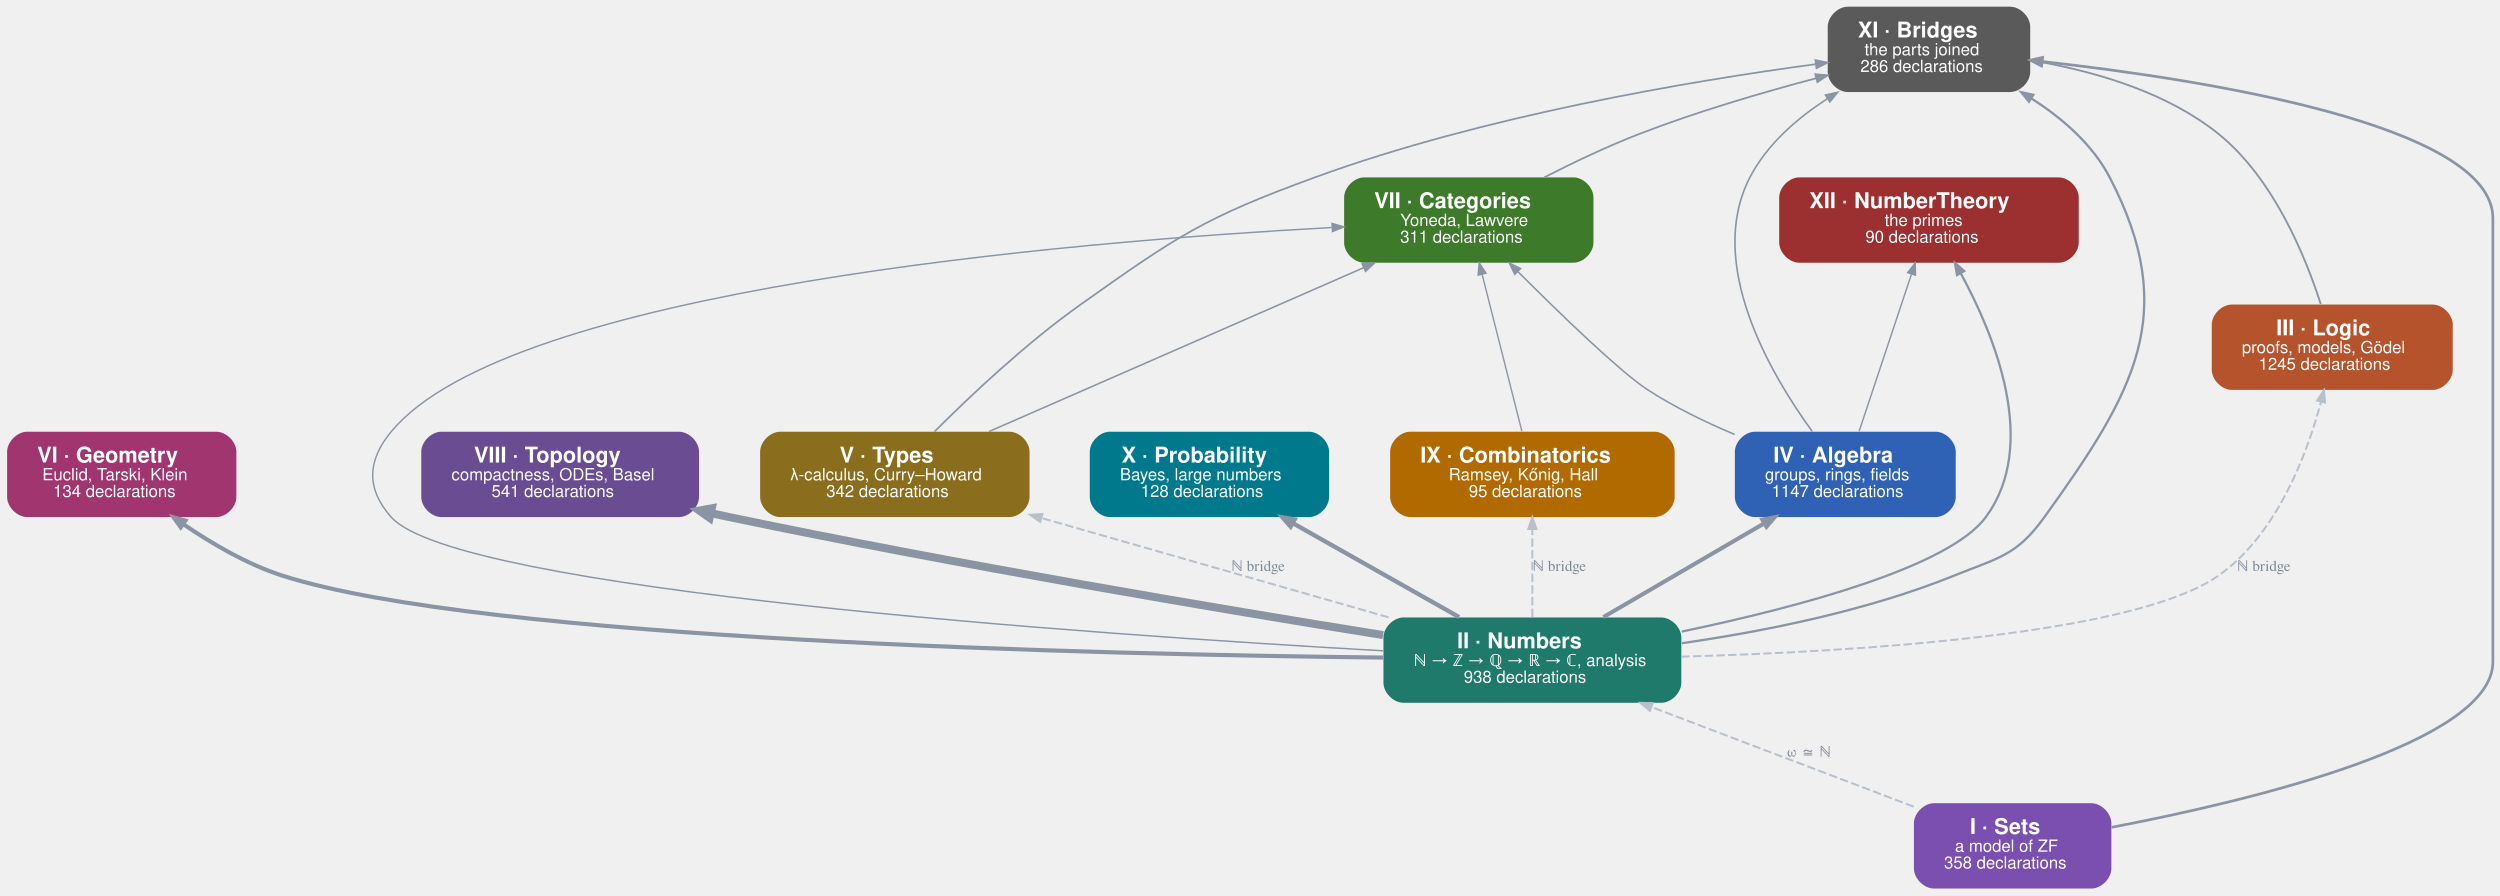
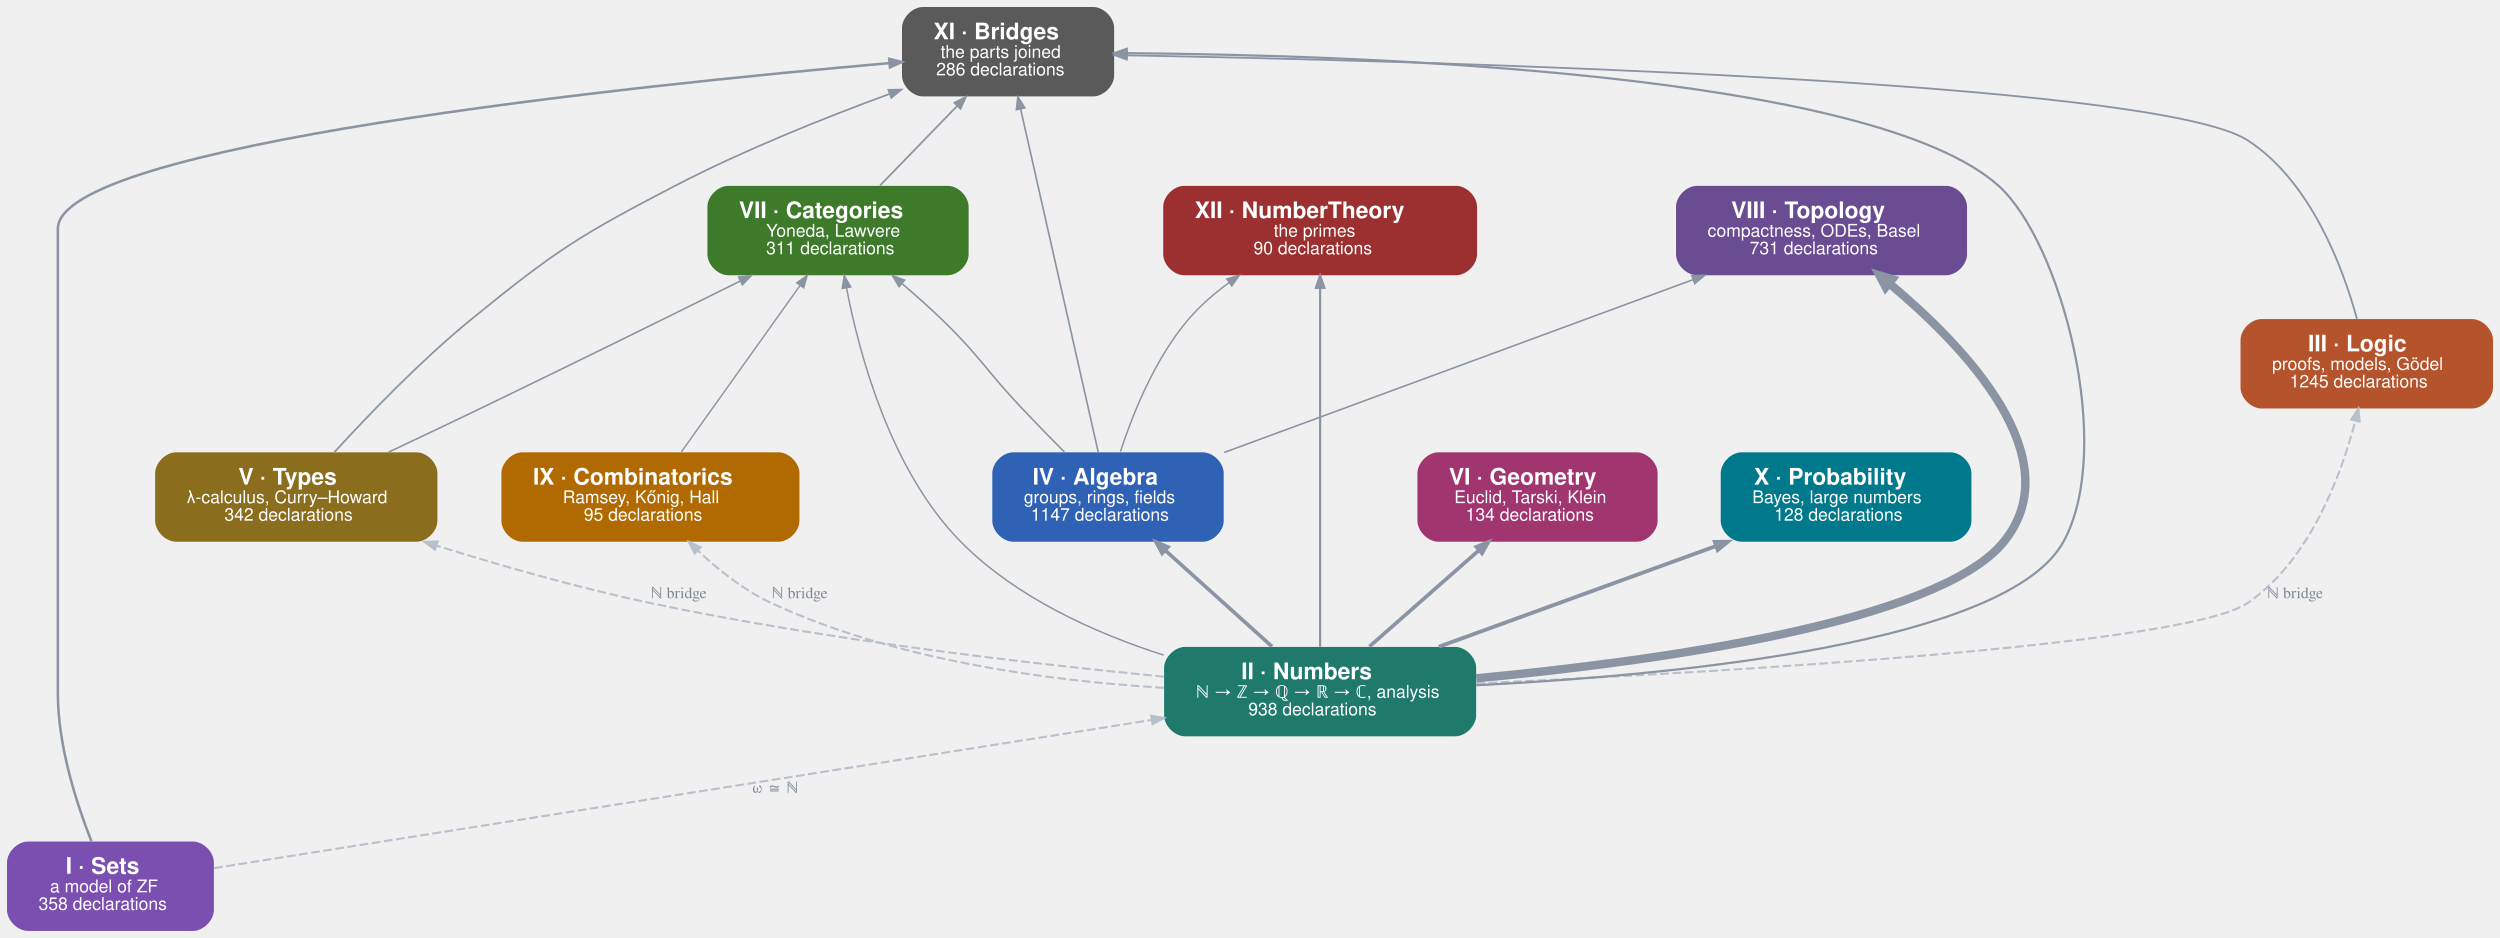
- <svg xmlns="http://www.w3.org/2000/svg" xmlns:xlink="http://www.w3.org/1999/xlink" width="1494pt" height="535pt" viewBox="0.00 0.00 1493.50 535.00">
+ <svg xmlns="http://www.w3.org/2000/svg" xmlns:xlink="http://www.w3.org/1999/xlink" width="1426pt" height="535pt" viewBox="0.00 0.00 1426.00 535.00">
  <g id="graph0" class="graph" transform="scale(1 1) rotate(0) translate(4 531)">
    <g id="node1" class="node">
-       <path fill="#7b4fb0" stroke="black" stroke-width="0" d="M1245.5,-51C1245.5,-51 1151.5,-51 1151.5,-51 1145.5,-51 1139.5,-45 1139.5,-39 1139.5,-39 1139.5,-12 1139.5,-12 1139.5,-6 1145.5,0 1151.5,0 1151.5,0 1245.5,0 1245.5,0 1251.5,0 1257.5,-6 1257.5,-12 1257.5,-12 1257.5,-39 1257.5,-39 1257.5,-45 1251.5,-51 1245.5,-51" />
-       <text text-anchor="start" x="1173" y="-32.6" font-family="Helvetica,sans-Serif" font-weight="bold" font-size="13.00" fill="white">I · Sets</text>
-       <text text-anchor="start" x="1164" y="-22" font-family="Helvetica,sans-Serif" font-size="10.00" fill="white">a model of ZF</text>
-       <text text-anchor="start" x="1157.5" y="-12" font-family="Helvetica,sans-Serif" font-size="10.00" fill="white">358 declarations</text>
+       <path fill="#7b4fb0" stroke="black" stroke-width="0" d="M106,-51C106,-51 12,-51 12,-51 6,-51 0,-45 0,-39 0,-39 0,-12 0,-12 0,-6 6,0 12,0 12,0 106,0 106,0 112,0 118,-6 118,-12 118,-12 118,-39 118,-39 118,-45 112,-51 106,-51" />
+       <text text-anchor="start" x="33.5" y="-32.6" font-family="Helvetica,sans-Serif" font-weight="bold" font-size="13.00" fill="white">I · Sets</text>
+       <text text-anchor="start" x="24.5" y="-22" font-family="Helvetica,sans-Serif" font-size="10.00" fill="white">a model of ZF</text>
+       <text text-anchor="start" x="18" y="-12" font-family="Helvetica,sans-Serif" font-size="10.00" fill="white">358 declarations</text>
    </g>
    <g id="node2" class="node">
-       <path fill="#1f7a6c" stroke="black" stroke-width="0" d="M988.5,-162C988.5,-162 834.5,-162 834.5,-162 828.5,-162 822.5,-156 822.5,-150 822.5,-150 822.5,-123 822.5,-123 822.5,-117 828.5,-111 834.5,-111 834.5,-111 988.5,-111 988.5,-111 994.5,-111 1000.5,-117 1000.5,-123 1000.5,-123 1000.5,-150 1000.5,-150 1000.5,-156 994.5,-162 988.5,-162" />
-       <text text-anchor="start" x="866.5" y="-143.6" font-family="Helvetica,sans-Serif" font-weight="bold" font-size="13.00" fill="white">II · Numbers</text>
-       <text text-anchor="start" x="840.5" y="-133" font-family="Helvetica,sans-Serif" font-size="10.00" fill="white">ℕ → ℤ → ℚ → ℝ → ℂ, analysis</text>
-       <text text-anchor="start" x="870.5" y="-123" font-family="Helvetica,sans-Serif" font-size="10.00" fill="white">938 declarations</text>
-     </g>
-     <g id="edge17" class="edge">
-       <path fill="none" stroke="#b8c0cc" stroke-width="1.2" stroke-dasharray="5,2" d="M1139.38,-48.95C1093.93,-66.21 1030.97,-90.13 982.74,-108.44" />
-       <polygon fill="#b8c0cc" stroke="#b8c0cc" stroke-width="1.2" points="981.71,-106.21 976.04,-110.99 983.45,-110.79 981.71,-106.21" />
-       <text text-anchor="start" x="1063.5" y="-78.8" font-family="Times,serif" font-size="9.00" fill="#7d8796">ω ≅ ℕ</text>
+       <path fill="#1f7a6c" stroke="black" stroke-width="0" d="M826,-162C826,-162 672,-162 672,-162 666,-162 660,-156 660,-150 660,-150 660,-123 660,-123 660,-117 666,-111 672,-111 672,-111 826,-111 826,-111 832,-111 838,-117 838,-123 838,-123 838,-150 838,-150 838,-156 832,-162 826,-162" />
+       <text text-anchor="start" x="704" y="-143.6" font-family="Helvetica,sans-Serif" font-weight="bold" font-size="13.00" fill="white">II · Numbers</text>
+       <text text-anchor="start" x="678" y="-133" font-family="Helvetica,sans-Serif" font-size="10.00" fill="white">ℕ → ℤ → ℚ → ℝ → ℂ, analysis</text>
+       <text text-anchor="start" x="708" y="-123" font-family="Helvetica,sans-Serif" font-size="10.00" fill="white">938 declarations</text>
+     </g>
+     <g id="edge18" class="edge">
+       <path fill="none" stroke="#b8c0cc" stroke-width="1.2" stroke-dasharray="5,2" d="M118.13,-35.84C237.37,-54.68 507.65,-97.37 652.71,-120.29" />
+       <polygon fill="#b8c0cc" stroke="#b8c0cc" stroke-width="1.2" points="652.65,-122.76 659.95,-121.43 653.41,-117.92 652.65,-122.76" />
+       <text text-anchor="start" x="425" y="-78.8" font-family="Times,serif" font-size="9.00" fill="#7d8796">ω ≅ ℕ</text>
    </g>
    <g id="node11" class="node">
-       <path fill="#5a5a5a" stroke="black" stroke-width="0" d="M1197,-527C1197,-527 1100,-527 1100,-527 1094,-527 1088,-521 1088,-515 1088,-515 1088,-488 1088,-488 1088,-482 1094,-476 1100,-476 1100,-476 1197,-476 1197,-476 1203,-476 1209,-482 1209,-488 1209,-488 1209,-515 1209,-515 1209,-521 1203,-527 1197,-527" />
-       <text text-anchor="start" x="1106" y="-508.6" font-family="Helvetica,sans-Serif" font-weight="bold" font-size="13.00" fill="white">XI · Bridges</text>
-       <text text-anchor="start" x="1110" y="-498" font-family="Helvetica,sans-Serif" font-size="10.00" fill="white">the parts joined</text>
-       <text text-anchor="start" x="1107.5" y="-488" font-family="Helvetica,sans-Serif" font-size="10.00" fill="white">286 declarations</text>
+       <path fill="#5a5a5a" stroke="black" stroke-width="0" d="M619.5,-527C619.5,-527 522.5,-527 522.5,-527 516.5,-527 510.5,-521 510.5,-515 510.5,-515 510.5,-488 510.5,-488 510.5,-482 516.5,-476 522.5,-476 522.5,-476 619.5,-476 619.5,-476 625.5,-476 631.5,-482 631.5,-488 631.5,-488 631.5,-515 631.5,-515 631.5,-521 625.5,-527 619.5,-527" />
+       <text text-anchor="start" x="528.5" y="-508.6" font-family="Helvetica,sans-Serif" font-weight="bold" font-size="13.00" fill="white">XI · Bridges</text>
+       <text text-anchor="start" x="532.5" y="-498" font-family="Helvetica,sans-Serif" font-size="10.00" fill="white">the parts joined</text>
+       <text text-anchor="start" x="530" y="-488" font-family="Helvetica,sans-Serif" font-size="10.00" fill="white">286 declarations</text>
+     </g>
+     <g id="edge15" class="edge">
+       <g id="a_edge15">
+         <a xlink:title="796 uses of Sets in Bridges">
+           <path fill="none" stroke="#8a94a3" stroke-width="1.46" d="M48.17,-51.08C39.58,-72.83 29,-105.67 29,-135.5 29,-135.5 29,-135.5 29,-400.5 29,-448.2 357.78,-482.26 503.2,-494.99" />
+           <polygon fill="#8a94a3" stroke="#8a94a3" stroke-width="1.46" points="503.22,-497.45 510.4,-495.62 503.64,-492.57 503.22,-497.45" />
+         </a>
+       </g>
+     </g>
+     <g id="node3" class="node">
+       <path fill="#b5532c" stroke="black" stroke-width="0" d="M1406,-349C1406,-349 1286,-349 1286,-349 1280,-349 1274,-343 1274,-337 1274,-337 1274,-310 1274,-310 1274,-304 1280,-298 1286,-298 1286,-298 1406,-298 1406,-298 1412,-298 1418,-304 1418,-310 1418,-310 1418,-337 1418,-337 1418,-343 1412,-349 1406,-349" />
+       <text text-anchor="start" x="1312.5" y="-330.6" font-family="Helvetica,sans-Serif" font-weight="bold" font-size="13.00" fill="white">III · Logic</text>
+       <text text-anchor="start" x="1292" y="-320" font-family="Helvetica,sans-Serif" font-size="10.00" fill="white">proofs, models, Gödel</text>
+       <text text-anchor="start" x="1302" y="-310" font-family="Helvetica,sans-Serif" font-size="10.00" fill="white">1245 declarations</text>
+     </g>
+     <g id="edge19" class="edge">
+       <path fill="none" stroke="#b8c0cc" stroke-width="1.2" stroke-dasharray="5,2" d="M838.08,-141.15C979.38,-147.63 1242.59,-162.8 1278,-187 1313.25,-211.09 1331.13,-259.06 1339.5,-290.98" />
+       <polygon fill="#b8c0cc" stroke="#b8c0cc" stroke-width="1.2" points="1337.17,-291.73 1341.24,-297.92 1341.92,-290.54 1337.17,-291.73" />
+       <text text-anchor="start" x="1289" y="-189.8" font-family="Times,serif" font-size="9.00" fill="#7d8796">ℕ bridge</text>
+     </g>
+     <g id="node4" class="node">
+       <path fill="#2f62b5" stroke="black" stroke-width="0" d="M682,-273C682,-273 574,-273 574,-273 568,-273 562,-267 562,-261 562,-261 562,-234 562,-234 562,-228 568,-222 574,-222 574,-222 682,-222 682,-222 688,-222 694,-228 694,-234 694,-234 694,-261 694,-261 694,-267 688,-273 682,-273" />
+       <text text-anchor="start" x="585" y="-254.6" font-family="Helvetica,sans-Serif" font-weight="bold" font-size="13.00" fill="white">IV · Algebra</text>
+       <text text-anchor="start" x="580" y="-244" font-family="Helvetica,sans-Serif" font-size="10.00" fill="white">groups, rings, fields</text>
+       <text text-anchor="start" x="584" y="-234" font-family="Helvetica,sans-Serif" font-size="10.00" fill="white">1147 declarations</text>
+     </g>
+     <g id="edge8" class="edge">
+       <g id="a_edge8">
+         <a xlink:title="3114 uses of Numbers in Algebra">
+           <path fill="none" stroke="#8a94a3" stroke-width="2.1" d="M721.54,-162.23C703.44,-178.54 679.65,-199.97 660.59,-217.14" />
+           <polygon fill="#8a94a3" stroke="#8a94a3" stroke-width="2.1" points="658.91,-215.36 655.35,-221.86 662.19,-219 658.91,-215.36" />
+         </a>
+       </g>
+     </g>
+     <g id="node5" class="node">
+       <path fill="#8a6d1d" stroke="black" stroke-width="0" d="M233.5,-273C233.5,-273 96.5,-273 96.5,-273 90.5,-273 84.5,-267 84.5,-261 84.5,-261 84.5,-234 84.5,-234 84.5,-228 90.5,-222 96.5,-222 96.5,-222 233.5,-222 233.5,-222 239.5,-222 245.5,-228 245.5,-234 245.5,-234 245.5,-261 245.5,-261 245.5,-267 239.5,-273 233.5,-273" />
+       <text text-anchor="start" x="132" y="-254.6" font-family="Helvetica,sans-Serif" font-weight="bold" font-size="13.00" fill="white">V · Types</text>
+       <text text-anchor="start" x="102.5" y="-244" font-family="Helvetica,sans-Serif" font-size="10.00" fill="white">λ-calculus, Curry–Howard</text>
+       <text text-anchor="start" x="124" y="-234" font-family="Helvetica,sans-Serif" font-size="10.00" fill="white">342 declarations</text>
+     </g>
+     <g id="edge20" class="edge">
+       <path fill="none" stroke="#b8c0cc" stroke-width="1.2" stroke-dasharray="5,2" d="M659.95,-145.03C582.1,-152.57 466.3,-166.08 367,-187 326.25,-195.59 281.77,-208.31 244.95,-219.79" />
+       <polygon fill="#b8c0cc" stroke="#b8c0cc" stroke-width="1.2" points="244.11,-217.49 238.16,-221.92 245.58,-222.16 244.11,-217.49" />
+       <text text-anchor="start" x="367" y="-189.8" font-family="Times,serif" font-size="9.00" fill="#7d8796">ℕ bridge</text>
+     </g>
+     <g id="node6" class="node">
+       <path fill="#a1356f" stroke="black" stroke-width="0" d="M929.5,-273C929.5,-273 816.5,-273 816.5,-273 810.5,-273 804.5,-267 804.5,-261 804.5,-261 804.5,-234 804.5,-234 804.5,-228 810.5,-222 816.5,-222 816.5,-222 929.5,-222 929.5,-222 935.5,-222 941.5,-228 941.5,-234 941.5,-234 941.5,-261 941.5,-261 941.5,-267 935.5,-273 929.5,-273" />
+       <text text-anchor="start" x="822.5" y="-254.6" font-family="Helvetica,sans-Serif" font-weight="bold" font-size="13.00" fill="white">VI · Geometry</text>
+       <text text-anchor="start" x="825.5" y="-244" font-family="Helvetica,sans-Serif" font-size="10.00" fill="white">Euclid, Tarski, Klein</text>
+       <text text-anchor="start" x="832" y="-234" font-family="Helvetica,sans-Serif" font-size="10.00" fill="white">134 declarations</text>
+     </g>
+     <g id="edge11" class="edge">
+       <g id="a_edge11">
+         <a xlink:title="3189 uses of Numbers in Geometry">
+           <path fill="none" stroke="#8a94a3" stroke-width="2.12" d="M777.14,-162.23C795.69,-178.54 820.07,-199.97 839.6,-217.14" />
+           <polygon fill="#8a94a3" stroke="#8a94a3" stroke-width="2.12" points="838.1,-219.08 844.97,-221.86 841.33,-215.4 838.1,-219.08" />
+         </a>
+       </g>
+     </g>
+     <g id="node7" class="node">
+       <path fill="#3d7a2a" stroke="black" stroke-width="0" d="M536.5,-425C536.5,-425 411.5,-425 411.5,-425 405.5,-425 399.5,-419 399.5,-413 399.5,-413 399.5,-386 399.5,-386 399.5,-380 405.5,-374 411.5,-374 411.5,-374 536.5,-374 536.5,-374 542.5,-374 548.5,-380 548.5,-386 548.5,-386 548.5,-413 548.5,-413 548.5,-419 542.5,-425 536.5,-425" />
+       <text text-anchor="start" x="417.5" y="-406.6" font-family="Helvetica,sans-Serif" font-weight="bold" font-size="13.00" fill="white">VII · Categories</text>
+       <text text-anchor="start" x="433" y="-396" font-family="Helvetica,sans-Serif" font-size="10.00" fill="white">Yoneda, Lawvere</text>
+       <text text-anchor="start" x="433" y="-386" font-family="Helvetica,sans-Serif" font-size="10.00" fill="white">311 declarations</text>
+     </g>
+     <g id="edge10" class="edge">
+       <g id="a_edge10">
+         <a xlink:title="5 uses of Numbers in Categories">
+           <path fill="none" stroke="#8a94a3" stroke-width="0.85" d="M659.75,-157.32C620.01,-170.06 575.23,-190.35 544,-222 504.22,-262.31 486.31,-328.01 478.83,-366.87" />
+           <polygon fill="#8a94a3" stroke="#8a94a3" stroke-width="0.85" points="476.41,-366.47 477.55,-373.8 481.23,-367.36 476.41,-366.47" />
+         </a>
+       </g>
+     </g>
+     <g id="node8" class="node">
+       <path fill="#6a4c93" stroke="black" stroke-width="0" d="M1106,-425C1106,-425 964,-425 964,-425 958,-425 952,-419 952,-413 952,-413 952,-386 952,-386 952,-380 958,-374 964,-374 964,-374 1106,-374 1106,-374 1112,-374 1118,-380 1118,-386 1118,-386 1118,-413 1118,-413 1118,-419 1112,-425 1106,-425" />
+       <text text-anchor="start" x="983.5" y="-406.6" font-family="Helvetica,sans-Serif" font-weight="bold" font-size="13.00" fill="white">VIII · Topology</text>
+       <text text-anchor="start" x="970" y="-396" font-family="Helvetica,sans-Serif" font-size="10.00" fill="white">compactness, ODEs, Basel</text>
+       <text text-anchor="start" x="994" y="-386" font-family="Helvetica,sans-Serif" font-size="10.00" fill="white">731 declarations</text>
    </g>
    <g id="edge14" class="edge">
      <g id="a_edge14">
-         <a xlink:title="796 uses of Sets in Bridges">
-           <path fill="none" stroke="#8a94a3" stroke-width="1.63" d="M1257.62,-36.6C1341.63,-52.65 1485.5,-87.2 1485.5,-135.5 1485.5,-135.5 1485.5,-135.5 1485.5,-400.5 1485.5,-456.09 1314.81,-483.21 1216.39,-494.22" />
-           <polygon fill="#8a94a3" stroke="#8a94a3" stroke-width="1.63" points="1215.83,-491.82 1209.14,-495.02 1216.36,-496.69 1215.83,-491.82" />
-         </a>
-       </g>
-     </g>
-     <g id="node3" class="node">
-       <path fill="#b5532c" stroke="black" stroke-width="0" d="M1449.5,-349C1449.5,-349 1329.5,-349 1329.5,-349 1323.5,-349 1317.5,-343 1317.5,-337 1317.5,-337 1317.5,-310 1317.5,-310 1317.5,-304 1323.5,-298 1329.5,-298 1329.5,-298 1449.5,-298 1449.5,-298 1455.5,-298 1461.5,-304 1461.5,-310 1461.5,-310 1461.5,-337 1461.5,-337 1461.5,-343 1455.5,-349 1449.5,-349" />
-       <text text-anchor="start" x="1356" y="-330.6" font-family="Helvetica,sans-Serif" font-weight="bold" font-size="13.00" fill="white">III · Logic</text>
-       <text text-anchor="start" x="1335.5" y="-320" font-family="Helvetica,sans-Serif" font-size="10.00" fill="white">proofs, models, Gödel</text>
-       <text text-anchor="start" x="1345.5" y="-310" font-family="Helvetica,sans-Serif" font-size="10.00" fill="white">1245 declarations</text>
-     </g>
-     <g id="edge18" class="edge">
-       <path fill="none" stroke="#b8c0cc" stroke-width="1.2" stroke-dasharray="5,2" d="M1000.5,-138.58C1105.27,-141.5 1271.36,-151.74 1321.5,-187 1356.33,-211.49 1374.29,-259.14 1382.8,-290.89" />
-       <polygon fill="#b8c0cc" stroke="#b8c0cc" stroke-width="1.2" points="1380.46,-291.63 1384.57,-297.81 1385.21,-290.42 1380.46,-291.63" />
-       <text text-anchor="start" x="1332.5" y="-189.8" font-family="Times,serif" font-size="9.00" fill="#7d8796">ℕ bridge</text>
-     </g>
-     <g id="node4" class="node">
-       <path fill="#2f62b5" stroke="black" stroke-width="0" d="M1152.5,-273C1152.5,-273 1044.5,-273 1044.5,-273 1038.5,-273 1032.5,-267 1032.5,-261 1032.5,-261 1032.5,-234 1032.5,-234 1032.5,-228 1038.5,-222 1044.5,-222 1044.5,-222 1152.5,-222 1152.5,-222 1158.5,-222 1164.5,-228 1164.5,-234 1164.5,-234 1164.5,-261 1164.5,-261 1164.5,-267 1158.5,-273 1152.5,-273" />
-       <text text-anchor="start" x="1055.5" y="-254.6" font-family="Helvetica,sans-Serif" font-weight="bold" font-size="13.00" fill="white">IV · Algebra</text>
-       <text text-anchor="start" x="1050.5" y="-244" font-family="Helvetica,sans-Serif" font-size="10.00" fill="white">groups, rings, fields</text>
-       <text text-anchor="start" x="1054.5" y="-234" font-family="Helvetica,sans-Serif" font-size="10.00" fill="white">1147 declarations</text>
+         <a xlink:title="29469 uses of Numbers in Topology">
+           <path fill="none" stroke="#8a94a3" stroke-width="4.8" d="M838.04,-144.1C941.24,-153.81 1101.92,-176.03 1139,-222 1177.44,-269.65 1117.16,-333.02 1073.54,-369.43" />
+           <polygon fill="#8a94a3" stroke="#8a94a3" stroke-width="4.8" points="1071.59,-367.23 1068.05,-373.95 1075.32,-371.77 1071.59,-367.23" />
+         </a>
+       </g>
+     </g>
+     <g id="node9" class="node">
+       <path fill="#b06a00" stroke="black" stroke-width="0" d="M440,-273C440,-273 294,-273 294,-273 288,-273 282,-267 282,-261 282,-261 282,-234 282,-234 282,-228 288,-222 294,-222 294,-222 440,-222 440,-222 446,-222 452,-228 452,-234 452,-234 452,-261 452,-261 452,-267 446,-273 440,-273" />
+       <text text-anchor="start" x="300" y="-254.6" font-family="Helvetica,sans-Serif" font-weight="bold" font-size="13.00" fill="white">IX · Combinatorics</text>
+       <text text-anchor="start" x="317" y="-244" font-family="Helvetica,sans-Serif" font-size="10.00" fill="white">Ramsey, Kőnig, Hall</text>
+       <text text-anchor="start" x="329" y="-234" font-family="Helvetica,sans-Serif" font-size="10.00" fill="white">95 declarations</text>
+     </g>
+     <g id="edge21" class="edge">
+       <path fill="none" stroke="#b8c0cc" stroke-width="1.2" stroke-dasharray="5,2" d="M659.89,-138.67C595.11,-142.54 506.75,-154.19 436,-187 420.57,-194.16 405.93,-205.8 394.13,-216.9" />
+       <polygon fill="#b8c0cc" stroke="#b8c0cc" stroke-width="1.2" points="392.25,-215.31 388.92,-221.94 395.66,-218.83 392.25,-215.31" />
+       <text text-anchor="start" x="436" y="-189.8" font-family="Times,serif" font-size="9.00" fill="#7d8796">ℕ bridge</text>
+     </g>
+     <g id="node10" class="node">
+       <path fill="#00798c" stroke="black" stroke-width="0" d="M1108.5,-273C1108.5,-273 989.5,-273 989.5,-273 983.5,-273 977.5,-267 977.5,-261 977.5,-261 977.5,-234 977.5,-234 977.5,-228 983.5,-222 989.5,-222 989.5,-222 1108.5,-222 1108.5,-222 1114.5,-222 1120.5,-228 1120.5,-234 1120.5,-234 1120.5,-261 1120.5,-261 1120.5,-267 1114.5,-273 1108.5,-273" />
+       <text text-anchor="start" x="996.5" y="-254.6" font-family="Helvetica,sans-Serif" font-weight="bold" font-size="13.00" fill="white">X · Probability</text>
+       <text text-anchor="start" x="995.5" y="-244" font-family="Helvetica,sans-Serif" font-size="10.00" fill="white">Bayes, large numbers</text>
+       <text text-anchor="start" x="1008" y="-234" font-family="Helvetica,sans-Serif" font-size="10.00" fill="white">128 declarations</text>
+     </g>
+     <g id="edge13" class="edge">
+       <g id="a_edge13">
+         <a xlink:title="3662 uses of Numbers in Probability">
+           <path fill="none" stroke="#8a94a3" stroke-width="2.21" d="M816.7,-162.1C863.74,-179.19 926.42,-201.96 974.82,-219.55" />
+           <polygon fill="#8a94a3" stroke="#8a94a3" stroke-width="2.21" points="974.13,-221.9 981.55,-221.99 975.8,-217.3 974.13,-221.9" />
+         </a>
+       </g>
+     </g>
+     <g id="edge9" class="edge">
+       <g id="a_edge9">
+         <a xlink:title="404 uses of Numbers in Bridges">
+           <path fill="none" stroke="#8a94a3" stroke-width="1.27" d="M838.03,-140.14C952.73,-145.87 1141.22,-164.1 1173,-222 1202.52,-275.77 1171.84,-392.77 1136,-425 1064.07,-489.69 772.49,-499.61 638.7,-500.68" />
+           <polygon fill="#8a94a3" stroke="#8a94a3" stroke-width="1.27" points="638.65,-498.23 631.67,-500.73 638.69,-503.13 638.65,-498.23" />
+         </a>
+       </g>
+     </g>
+     <g id="node12" class="node">
+       <path fill="#9c2f2f" stroke="black" stroke-width="0" d="M826.5,-425C826.5,-425 671.5,-425 671.5,-425 665.5,-425 659.5,-419 659.5,-413 659.5,-413 659.5,-386 659.5,-386 659.5,-380 665.5,-374 671.5,-374 671.5,-374 826.5,-374 826.5,-374 832.5,-374 838.5,-380 838.5,-386 838.5,-386 838.5,-413 838.5,-413 838.5,-419 832.5,-425 826.5,-425" />
+       <text text-anchor="start" x="677.5" y="-406.6" font-family="Helvetica,sans-Serif" font-weight="bold" font-size="13.00" fill="white">XII · NumberTheory</text>
+       <text text-anchor="start" x="722.5" y="-396" font-family="Helvetica,sans-Serif" font-size="10.00" fill="white">the primes</text>
+       <text text-anchor="start" x="711" y="-386" font-family="Helvetica,sans-Serif" font-size="10.00" fill="white">90 declarations</text>
+     </g>
+     <g id="edge12" class="edge">
+       <g id="a_edge12">
+         <a xlink:title="358 uses of Numbers in NumberTheory">
+           <path fill="none" stroke="#8a94a3" stroke-width="1.24" d="M749,-162.05C749,-209.56 749,-314.02 749,-366.74" />
+           <polygon fill="#8a94a3" stroke="#8a94a3" stroke-width="1.24" points="746.55,-366.82 749,-373.82 751.45,-366.82 746.55,-366.82" />
+         </a>
+       </g>
    </g>
    <g id="edge7" class="edge">
      <g id="a_edge7">
-         <a xlink:title="3114 uses of Numbers in Algebra">
-           <path fill="none" stroke="#8a94a3" stroke-width="2.45" d="M953.93,-162.23C982.5,-178.89 1020.25,-200.89 1050.01,-218.24" />
-           <polygon fill="#8a94a3" stroke="#8a94a3" stroke-width="2.45" points="1048.95,-220.46 1056.23,-221.86 1051.42,-216.22 1048.95,-220.46" />
-         </a>
-       </g>
-     </g>
-     <g id="node5" class="node">
-       <path fill="#8a6d1d" stroke="black" stroke-width="0" d="M599,-273C599,-273 462,-273 462,-273 456,-273 450,-267 450,-261 450,-261 450,-234 450,-234 450,-228 456,-222 462,-222 462,-222 599,-222 599,-222 605,-222 611,-228 611,-234 611,-234 611,-261 611,-261 611,-267 605,-273 599,-273" />
-       <text text-anchor="start" x="497.5" y="-254.6" font-family="Helvetica,sans-Serif" font-weight="bold" font-size="13.00" fill="white">V · Types</text>
-       <text text-anchor="start" x="468" y="-244" font-family="Helvetica,sans-Serif" font-size="10.00" fill="white">λ-calculus, Curry–Howard</text>
-       <text text-anchor="start" x="489.5" y="-234" font-family="Helvetica,sans-Serif" font-size="10.00" fill="white">342 declarations</text>
-     </g>
-     <g id="edge19" class="edge">
-       <path fill="none" stroke="#b8c0cc" stroke-width="1.2" stroke-dasharray="5,2" d="M825.52,-162.1C763.71,-179.78 680.63,-203.55 618.38,-221.36" />
-       <polygon fill="#b8c0cc" stroke="#b8c0cc" stroke-width="1.2" points="617.34,-219.11 611.28,-223.39 618.68,-223.82 617.34,-219.11" />
-       <text text-anchor="start" x="731.5" y="-189.8" font-family="Times,serif" font-size="9.00" fill="#7d8796">ℕ bridge</text>
-     </g>
-     <g id="node6" class="node">
-       <path fill="#a1356f" stroke="black" stroke-width="0" d="M125,-273C125,-273 12,-273 12,-273 6,-273 0,-267 0,-261 0,-261 0,-234 0,-234 0,-228 6,-222 12,-222 12,-222 125,-222 125,-222 131,-222 137,-228 137,-234 137,-234 137,-261 137,-261 137,-267 131,-273 125,-273" />
-       <text text-anchor="start" x="18" y="-254.6" font-family="Helvetica,sans-Serif" font-weight="bold" font-size="13.00" fill="white">VI · Geometry</text>
-       <text text-anchor="start" x="21" y="-244" font-family="Helvetica,sans-Serif" font-size="10.00" fill="white">Euclid, Tarski, Klein</text>
-       <text text-anchor="start" x="27.5" y="-234" font-family="Helvetica,sans-Serif" font-size="10.00" fill="white">134 declarations</text>
-     </g>
-     <g id="edge10" class="edge">
-       <g id="a_edge10">
-         <a xlink:title="3189 uses of Numbers in Geometry">
-           <path fill="none" stroke="#8a94a3" stroke-width="2.47" d="M822.4,-138.03C651.63,-139.91 284.54,-148.48 164.5,-187 143.55,-193.72 122.52,-205.99 105.5,-217.64" />
-           <polygon fill="#8a94a3" stroke="#8a94a3" stroke-width="2.47" points="103.76,-215.87 99.43,-221.89 106.57,-219.89 103.76,-215.87" />
-         </a>
-       </g>
-     </g>
-     <g id="node7" class="node">
-       <path fill="#3d7a2a" stroke="black" stroke-width="0" d="M936,-425C936,-425 811,-425 811,-425 805,-425 799,-419 799,-413 799,-413 799,-386 799,-386 799,-380 805,-374 811,-374 811,-374 936,-374 936,-374 942,-374 948,-380 948,-386 948,-386 948,-413 948,-413 948,-419 942,-425 936,-425" />
-       <text text-anchor="start" x="817" y="-406.6" font-family="Helvetica,sans-Serif" font-weight="bold" font-size="13.00" fill="white">VII · Categories</text>
-       <text text-anchor="start" x="832.5" y="-396" font-family="Helvetica,sans-Serif" font-size="10.00" fill="white">Yoneda, Lawvere</text>
-       <text text-anchor="start" x="832.5" y="-386" font-family="Helvetica,sans-Serif" font-size="10.00" fill="white">311 declarations</text>
-     </g>
-     <g id="edge9" class="edge">
-       <g id="a_edge9">
-         <a xlink:title="5 uses of Numbers in Categories">
-           <path fill="none" stroke="#8a94a3" stroke-width="0.87" d="M822.38,-142.07C646.46,-152 268.16,-178.25 229.5,-222 214.49,-238.98 215.09,-255.51 229.5,-273 299.87,-358.4 634.37,-386.46 791.55,-395.03" />
-           <polygon fill="#8a94a3" stroke="#8a94a3" stroke-width="0.87" points="791.77,-397.49 798.9,-395.42 792.04,-392.6 791.77,-397.49" />
-         </a>
-       </g>
-     </g>
-     <g id="node8" class="node">
-       <path fill="#6a4c93" stroke="black" stroke-width="0" d="M401.5,-273C401.5,-273 259.5,-273 259.5,-273 253.5,-273 247.5,-267 247.5,-261 247.5,-261 247.5,-234 247.5,-234 247.5,-228 253.5,-222 259.5,-222 259.5,-222 401.5,-222 401.5,-222 407.5,-222 413.5,-228 413.5,-234 413.5,-234 413.5,-261 413.5,-261 413.5,-267 407.5,-273 401.5,-273" />
-       <text text-anchor="start" x="279" y="-254.6" font-family="Helvetica,sans-Serif" font-weight="bold" font-size="13.00" fill="white">VIII · Topology</text>
-       <text text-anchor="start" x="265.5" y="-244" font-family="Helvetica,sans-Serif" font-size="10.00" fill="white">compactness, ODEs, Basel</text>
-       <text text-anchor="start" x="289.5" y="-234" font-family="Helvetica,sans-Serif" font-size="10.00" fill="white">541 declarations</text>
-     </g>
-     <g id="edge13" class="edge">
-       <g id="a_edge13">
-         <a xlink:title="18380 uses of Numbers in Topology">
-           <path fill="none" stroke="#8a94a3" stroke-width="4.8" d="M822.27,-151.46C725.64,-166.99 567.12,-193.64 431.5,-222 427.95,-222.74 424.33,-223.52 420.68,-224.32" />
-           <polygon fill="#8a94a3" stroke="#8a94a3" stroke-width="4.8" points="419.82,-221.5 413.63,-225.89 421.1,-227.24 419.82,-221.5" />
-         </a>
-       </g>
-     </g>
-     <g id="node9" class="node">
-       <path fill="#b06a00" stroke="black" stroke-width="0" d="M984.5,-273C984.5,-273 838.5,-273 838.5,-273 832.5,-273 826.5,-267 826.5,-261 826.5,-261 826.5,-234 826.5,-234 826.5,-228 832.5,-222 838.5,-222 838.5,-222 984.5,-222 984.5,-222 990.5,-222 996.5,-228 996.5,-234 996.5,-234 996.5,-261 996.5,-261 996.5,-267 990.5,-273 984.5,-273" />
-       <text text-anchor="start" x="844.5" y="-254.6" font-family="Helvetica,sans-Serif" font-weight="bold" font-size="13.00" fill="white">IX · Combinatorics</text>
-       <text text-anchor="start" x="861.5" y="-244" font-family="Helvetica,sans-Serif" font-size="10.00" fill="white">Ramsey, Kőnig, Hall</text>
-       <text text-anchor="start" x="873.5" y="-234" font-family="Helvetica,sans-Serif" font-size="10.00" fill="white">95 declarations</text>
-     </g>
-     <g id="edge20" class="edge">
-       <path fill="none" stroke="#b8c0cc" stroke-width="1.2" stroke-dasharray="5,2" d="M911.5,-162.23C911.5,-177.7 911.5,-197.79 911.5,-214.47" />
-       <polygon fill="#b8c0cc" stroke="#b8c0cc" stroke-width="1.2" points="909.05,-214.86 911.5,-221.86 913.95,-214.86 909.05,-214.86" />
-       <text text-anchor="start" x="911.5" y="-189.8" font-family="Times,serif" font-size="9.00" fill="#7d8796">ℕ bridge</text>
-     </g>
-     <g id="node10" class="node">
-       <path fill="#00798c" stroke="black" stroke-width="0" d="M778,-273C778,-273 659,-273 659,-273 653,-273 647,-267 647,-261 647,-261 647,-234 647,-234 647,-228 653,-222 659,-222 659,-222 778,-222 778,-222 784,-222 790,-228 790,-234 790,-234 790,-261 790,-261 790,-267 784,-273 778,-273" />
-       <text text-anchor="start" x="666" y="-254.6" font-family="Helvetica,sans-Serif" font-weight="bold" font-size="13.00" fill="white">X · Probability</text>
-       <text text-anchor="start" x="665" y="-244" font-family="Helvetica,sans-Serif" font-size="10.00" fill="white">Bayes, large numbers</text>
-       <text text-anchor="start" x="677.5" y="-234" font-family="Helvetica,sans-Serif" font-size="10.00" fill="white">128 declarations</text>
-     </g>
-     <g id="edge12" class="edge">
-       <g id="a_edge12">
-         <a xlink:title="3662 uses of Numbers in Probability">
-           <path fill="none" stroke="#8a94a3" stroke-width="2.59" d="M867.71,-162.23C838.22,-178.89 799.26,-200.89 768.54,-218.24" />
-           <polygon fill="#8a94a3" stroke="#8a94a3" stroke-width="2.59" points="767.01,-216.29 762.12,-221.86 769.42,-220.56 767.01,-216.29" />
-         </a>
-       </g>
-     </g>
-     <g id="edge8" class="edge">
-       <g id="a_edge8">
-         <a xlink:title="404 uses of Numbers in Bridges">
-           <path fill="none" stroke="#8a94a3" stroke-width="1.39" d="M1000.75,-146.61C1050.05,-153.7 1111.63,-166.01 1163.5,-187 1190.01,-197.73 1200.8,-198.78 1217.5,-222 1271.14,-296.59 1298.95,-343.52 1256.5,-425 1246.24,-444.69 1228.25,-460.3 1209.85,-472.09" />
-           <polygon fill="#8a94a3" stroke="#8a94a3" stroke-width="1.39" points="1208.28,-470.18 1203.61,-475.94 1210.85,-474.35 1208.28,-470.18" />
-         </a>
-       </g>
-     </g>
-     <g id="node12" class="node">
-       <path fill="#9c2f2f" stroke="black" stroke-width="0" d="M1226,-425C1226,-425 1071,-425 1071,-425 1065,-425 1059,-419 1059,-413 1059,-413 1059,-386 1059,-386 1059,-380 1065,-374 1071,-374 1071,-374 1226,-374 1226,-374 1232,-374 1238,-380 1238,-386 1238,-386 1238,-413 1238,-413 1238,-419 1232,-425 1226,-425" />
-       <text text-anchor="start" x="1077" y="-406.6" font-family="Helvetica,sans-Serif" font-weight="bold" font-size="13.00" fill="white">XII · NumberTheory</text>
-       <text text-anchor="start" x="1122" y="-396" font-family="Helvetica,sans-Serif" font-size="10.00" fill="white">the primes</text>
-       <text text-anchor="start" x="1110.5" y="-386" font-family="Helvetica,sans-Serif" font-size="10.00" fill="white">90 declarations</text>
-     </g>
-     <g id="edge11" class="edge">
-       <g id="a_edge11">
-         <a xlink:title="358 uses of Numbers in NumberTheory">
-           <path fill="none" stroke="#8a94a3" stroke-width="1.36" d="M1000.79,-153.58C1071.02,-168.25 1160.56,-192.18 1182.5,-222 1214.23,-265.13 1188.15,-329.73 1167.51,-367.64" />
-           <polygon fill="#8a94a3" stroke="#8a94a3" stroke-width="1.36" points="1165.26,-366.64 1163.99,-373.95 1169.54,-369.03 1165.26,-366.64" />
-         </a>
-       </g>
-     </g>
-     <g id="edge6" class="edge">
-       <g id="a_edge6">
        <a xlink:title="115 uses of Logic in Bridges">
-           <path fill="none" stroke="#8a94a3" stroke-width="1.12" d="M1382.65,-349.24C1373.44,-377.9 1354.32,-424.57 1321.5,-451 1291.75,-474.97 1250.94,-487.33 1216.43,-493.71" />
-           <polygon fill="#8a94a3" stroke="#8a94a3" stroke-width="1.12" points="1215.64,-491.36 1209.16,-494.98 1216.48,-496.19 1215.64,-491.36" />
+           <path fill="none" stroke="#8a94a3" stroke-width="1.05" d="M1340.4,-349.16C1332.23,-378.91 1313.91,-427.79 1278,-451 1225.18,-485.14 805.75,-496.32 639.01,-499.44" />
+           <polygon fill="#8a94a3" stroke="#8a94a3" stroke-width="1.05" points="638.69,-497 631.74,-499.57 638.78,-501.89 638.69,-497" />
        </a>
      </g>
    </g>
    <g id="edge2" class="edge">
      <g id="a_edge2">
        <a xlink:title="23 uses of Algebra in Categories">
-           <path fill="none" stroke="#8a94a3" stroke-width="0.94" d="M1032.4,-271.36C1014.89,-278.71 996.43,-287.66 980.5,-298 963.97,-308.73 928.35,-343.19 902.74,-368.78" />
-           <polygon fill="#8a94a3" stroke="#8a94a3" stroke-width="0.94" points="900.97,-367.08 897.76,-373.77 904.44,-370.54 900.97,-367.08" />
+           <path fill="none" stroke="#8a94a3" stroke-width="0.91" d="M603.1,-273.21C595.3,-281.06 586.72,-289.83 579,-298 558.03,-320.19 554.97,-327.81 533,-349 526.02,-355.73 518.26,-362.62 510.73,-369.04" />
+           <polygon fill="#8a94a3" stroke="#8a94a3" stroke-width="0.91" points="508.8,-367.46 505.02,-373.85 511.95,-371.21 508.8,-367.46" />
+         </a>
+       </g>
+     </g>
+     <g id="edge4" class="edge">
+       <g id="a_edge4">
+         <a xlink:title="24 uses of Algebra in Topology">
+           <path fill="none" stroke="#8a94a3" stroke-width="0.91" d="M694.3,-272.93C767.65,-299.97 885.54,-343.42 961.62,-371.46" />
+           <polygon fill="#8a94a3" stroke="#8a94a3" stroke-width="0.91" points="960.98,-373.83 968.39,-373.95 962.67,-369.23 960.98,-373.83" />
        </a>
      </g>
    </g>
    <g id="edge1" class="edge">
      <g id="a_edge1">
        <a xlink:title="37 uses of Algebra in Bridges">
-           <path fill="none" stroke="#8a94a3" stroke-width="0.98" d="M1078.72,-273.2C1053.2,-308.29 1015.05,-373.97 1041.5,-425 1051.65,-444.59 1069.48,-460.17 1087.71,-471.97" />
-           <polygon fill="#8a94a3" stroke="#8a94a3" stroke-width="0.98" points="1086.66,-474.21 1093.89,-475.83 1089.25,-470.05 1086.66,-474.21" />
+           <path fill="none" stroke="#8a94a3" stroke-width="0.94" d="M622.43,-273.12C612.02,-319.13 589.64,-418.1 578.14,-468.93" />
+           <polygon fill="#8a94a3" stroke="#8a94a3" stroke-width="0.94" points="575.75,-468.41 576.59,-475.78 580.53,-469.49 575.75,-468.41" />
        </a>
      </g>
    </g>
    <g id="edge3" class="edge">
      <g id="a_edge3">
        <a xlink:title="3 uses of Algebra in NumberTheory">
-           <path fill="none" stroke="#8a94a3" stroke-width="0.85" d="M1106.76,-273.27C1115.32,-298.97 1128.74,-339.23 1138.04,-367.13" />
-           <polygon fill="#8a94a3" stroke="#8a94a3" stroke-width="0.85" points="1135.78,-368.08 1140.31,-373.94 1140.42,-366.53 1135.78,-368.08" />
+           <path fill="none" stroke="#8a94a3" stroke-width="0.84" d="M635.07,-273.39C642.2,-295.16 654.9,-326.7 674,-349 680.6,-356.7 688.68,-363.68 697.07,-369.81" />
+           <polygon fill="#8a94a3" stroke="#8a94a3" stroke-width="0.84" points="695.77,-371.9 702.91,-373.92 698.59,-367.89 695.77,-371.9" />
+         </a>
+       </g>
+     </g>
+     <g id="edge17" class="edge">
+       <g id="a_edge17">
+         <a xlink:title="21 uses of Types in Categories">
+           <path fill="none" stroke="#8a94a3" stroke-width="0.91" d="M217.69,-273.12C234.44,-281.01 253.03,-289.82 270,-298 320.3,-322.25 377.29,-350.38 418.22,-370.7" />
+           <polygon fill="#8a94a3" stroke="#8a94a3" stroke-width="0.91" points="417.29,-372.97 424.65,-373.89 419.47,-368.58 417.29,-372.97" />
        </a>
      </g>
    </g>
    <g id="edge16" class="edge">
      <g id="a_edge16">
-         <a xlink:title="21 uses of Types in Categories">
-           <path fill="none" stroke="#8a94a3" stroke-width="0.94" d="M586.76,-273.1C648.31,-300.02 746.73,-343.06 810.74,-371.06" />
-           <polygon fill="#8a94a3" stroke="#8a94a3" stroke-width="0.94" points="809.82,-373.33 817.21,-373.89 811.78,-368.84 809.82,-373.33" />
-         </a>
-       </g>
-     </g>
-     <g id="edge15" class="edge">
-       <g id="a_edge15">
        <a xlink:title="73 uses of Types in Bridges">
-           <path fill="none" stroke="#8a94a3" stroke-width="1.05" d="M554.19,-273.05C575.74,-294.6 609.05,-326 641.5,-349 699.26,-389.94 715,-400.72 781.5,-425 882.43,-461.85 1005.89,-482.58 1080.8,-492.65" />
-           <polygon fill="#8a94a3" stroke="#8a94a3" stroke-width="1.05" points="1080.63,-495.1 1087.9,-493.59 1081.28,-490.24 1080.63,-495.1" />
-         </a>
-       </g>
-     </g>
-     <g id="edge4" class="edge">
-       <g id="a_edge4">
-         <a xlink:title="82 uses of Categories in Bridges">
-           <path fill="none" stroke="#8a94a3" stroke-width="1.07" d="M918.66,-425.05C936.1,-433.95 956.43,-443.62 975.5,-451 1009.64,-464.21 1048.76,-475.7 1081.16,-484.27" />
-           <polygon fill="#8a94a3" stroke="#8a94a3" stroke-width="1.07" points="1080.58,-486.65 1087.97,-486.05 1081.82,-481.91 1080.58,-486.65" />
+           <path fill="none" stroke="#8a94a3" d="M186.74,-273.08C206.19,-294.36 236,-325.36 265,-349 312.77,-387.94 326.3,-396.59 381,-425 420.29,-445.41 466.4,-463.86 503.36,-477.41" />
+           <polygon fill="#8a94a3" stroke="#8a94a3" points="502.73,-479.78 510.15,-479.88 504.41,-475.18 502.73,-479.78" />
        </a>
      </g>
    </g>
    <g id="edge5" class="edge">
      <g id="a_edge5">
+         <a xlink:title="82 uses of Categories in Bridges">
+           <path fill="none" stroke="#8a94a3" stroke-width="1.01" d="M497.98,-425.22C511.27,-438.92 527.89,-456.06 541.92,-470.52" />
+           <polygon fill="#8a94a3" stroke="#8a94a3" stroke-width="1.01" points="540.33,-472.4 546.96,-475.72 543.85,-468.99 540.33,-472.4" />
+         </a>
+       </g>
+     </g>
+     <g id="edge6" class="edge">
+       <g id="a_edge6">
        <a xlink:title="1 uses of Combinatorics in Categories">
-           <path fill="none" stroke="#8a94a3" stroke-width="0.83" d="M905.23,-273.27C898.71,-298.97 888.52,-339.23 881.45,-367.13" />
-           <polygon fill="#8a94a3" stroke="#8a94a3" stroke-width="0.83" points="879.07,-366.56 879.72,-373.94 883.82,-367.76 879.07,-366.56" />
+           <path fill="none" stroke="#8a94a3" stroke-width="0.82" d="M384.67,-273.27C403.23,-299.29 432.45,-340.25 452.38,-368.19" />
+           <polygon fill="#8a94a3" stroke="#8a94a3" stroke-width="0.82" points="450.42,-369.67 456.48,-373.94 454.41,-366.82 450.42,-369.67" />
        </a>
      </g>
    </g>
  </g>
</svg>
